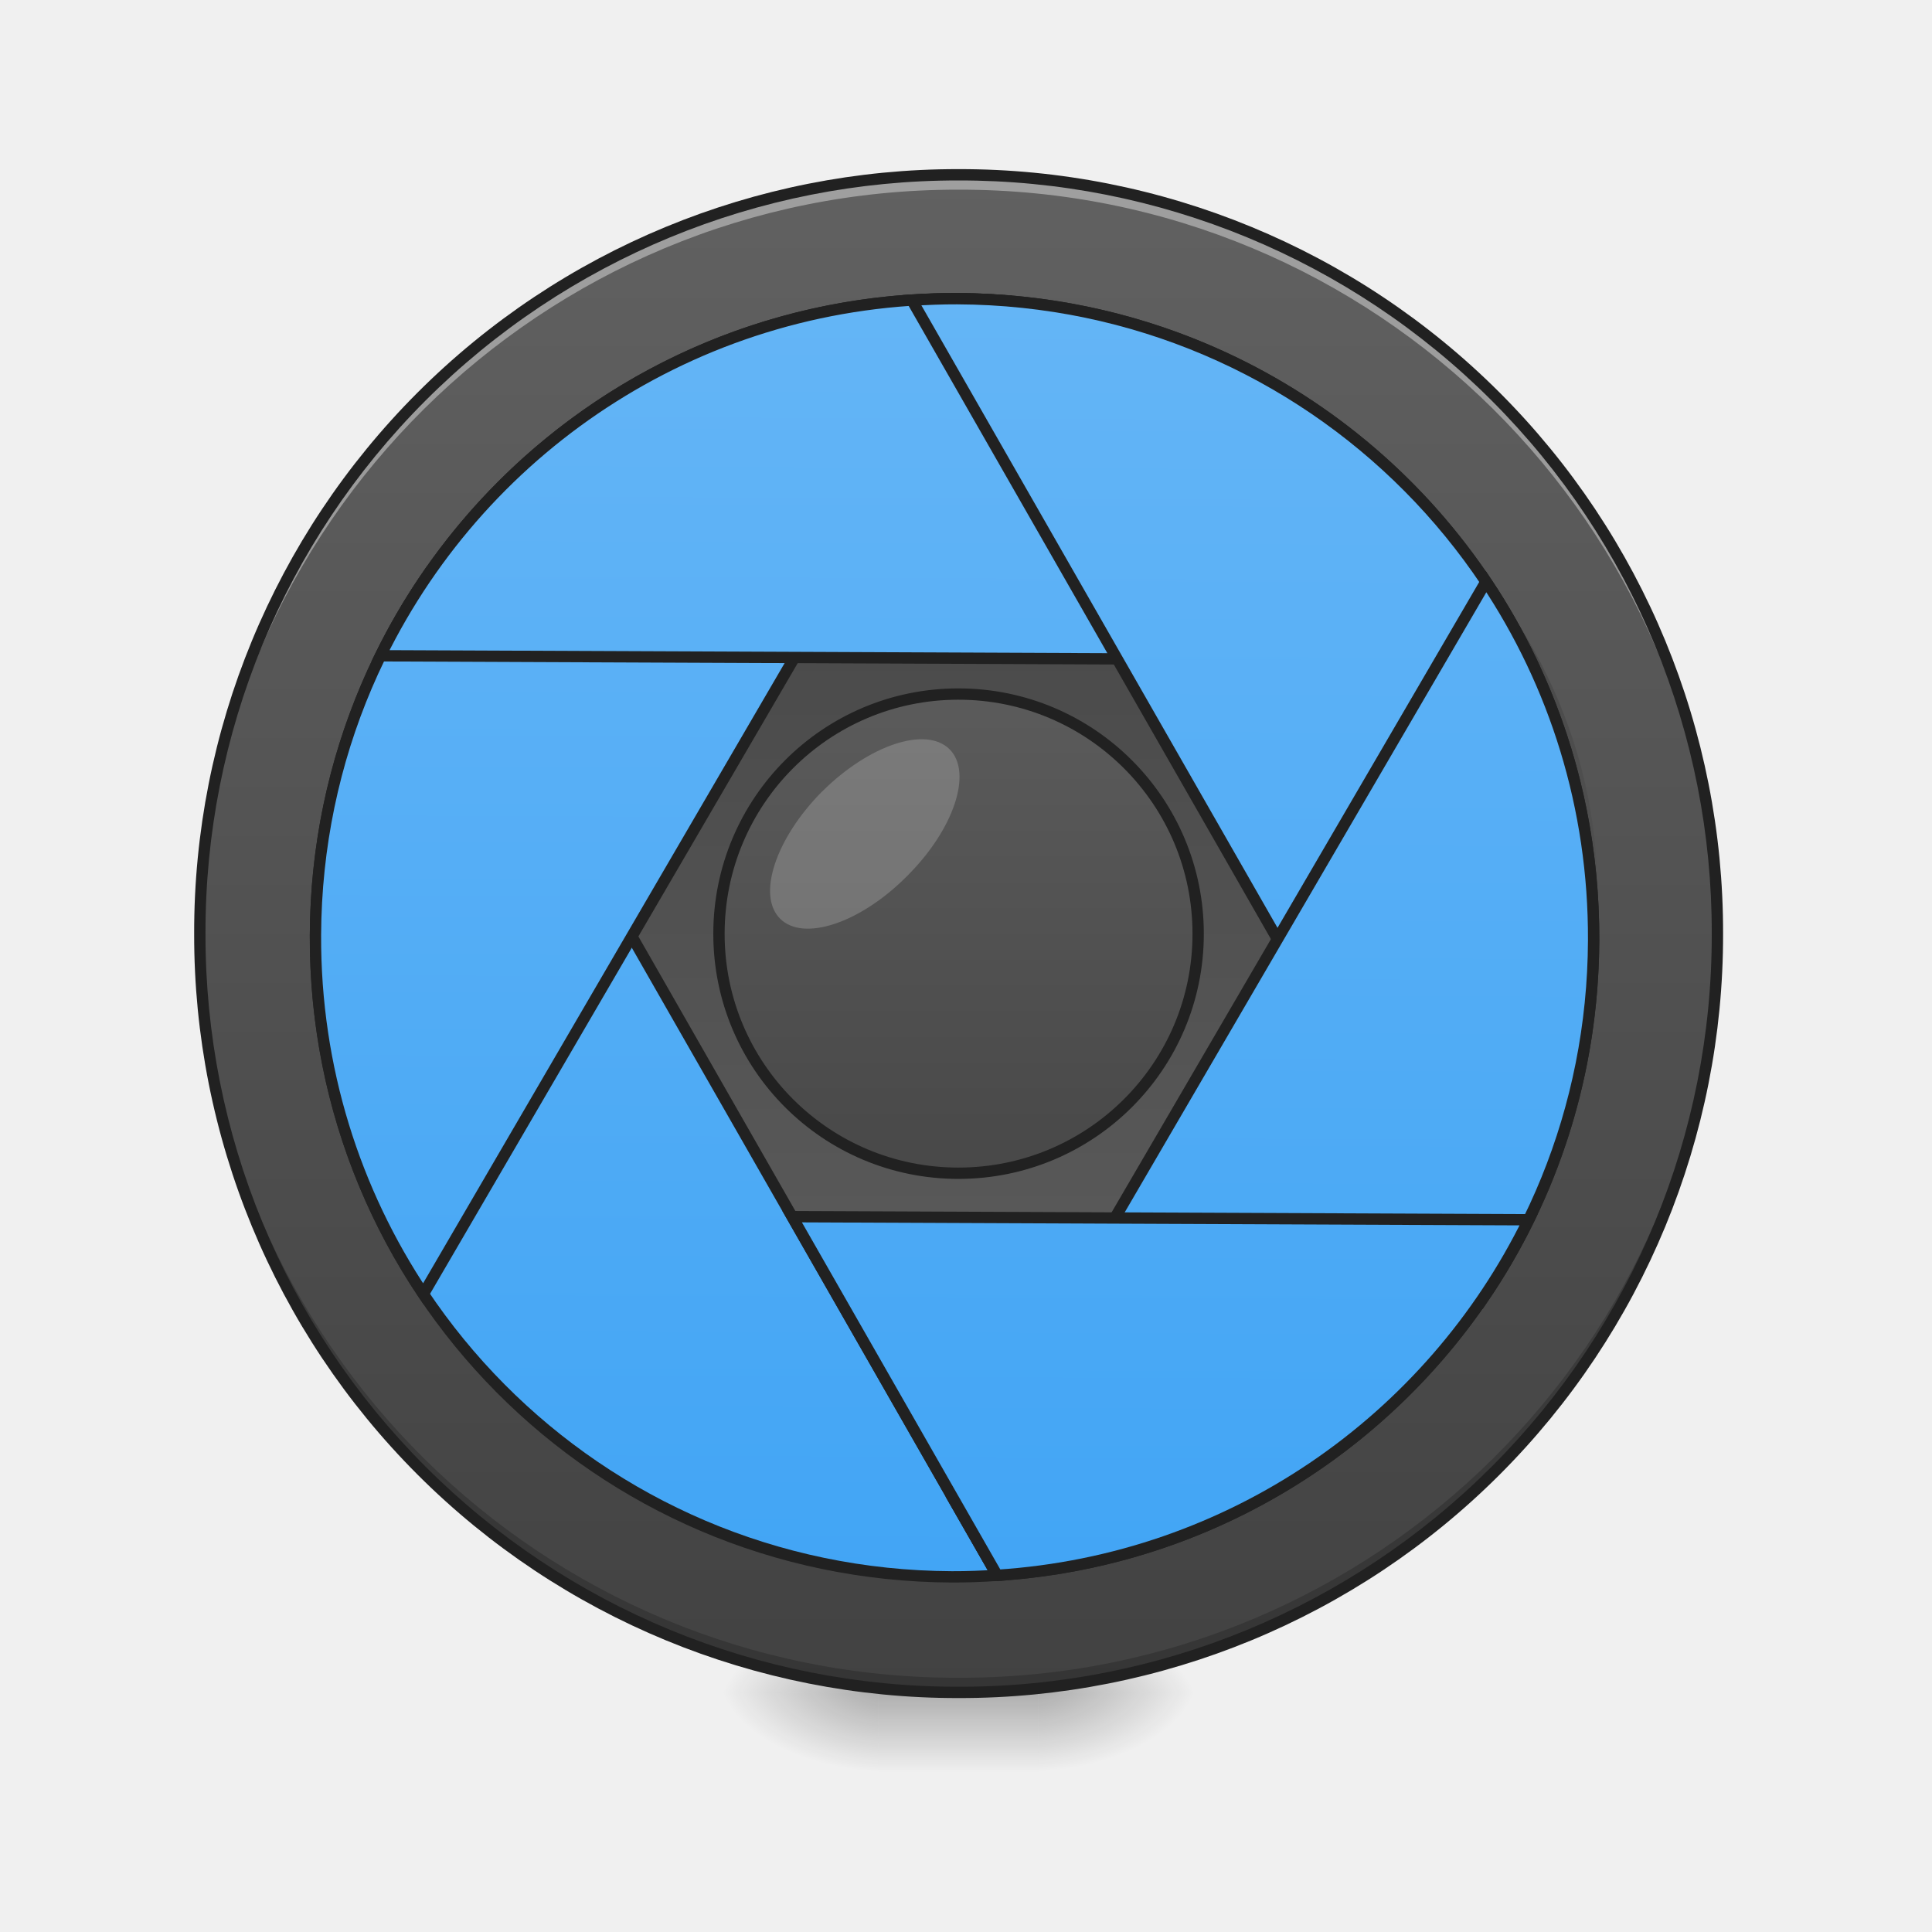
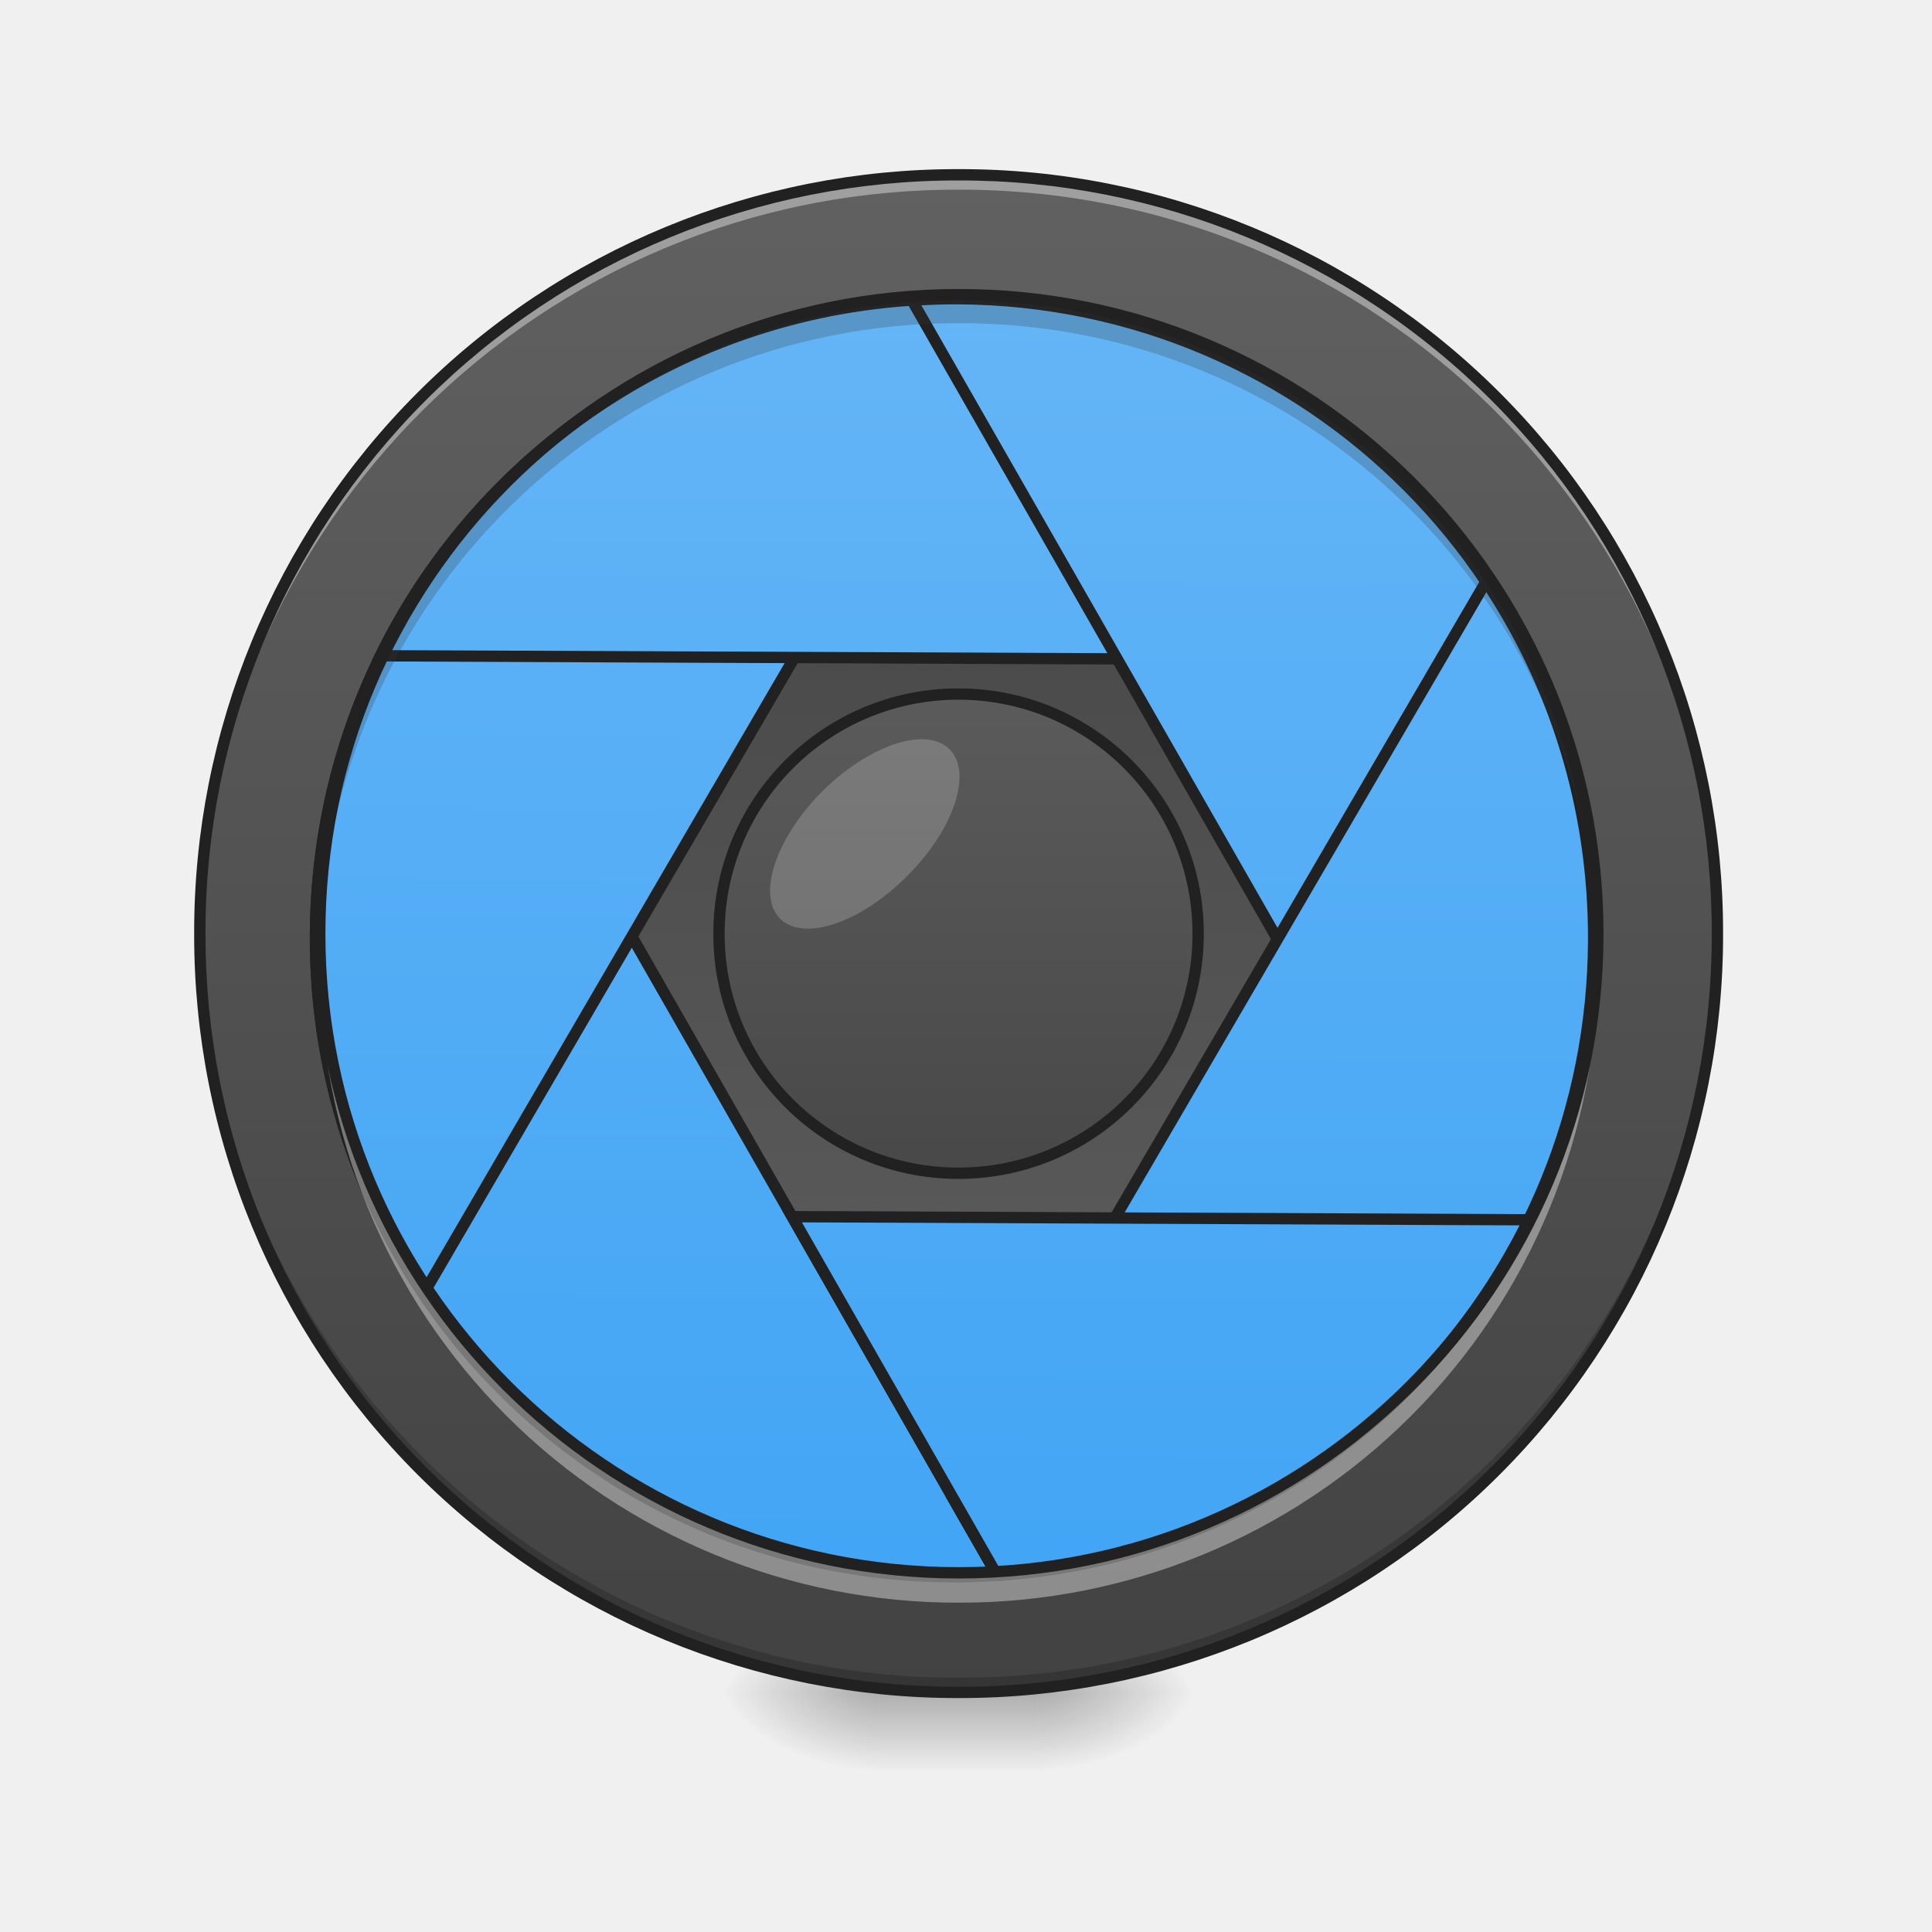
<svg xmlns="http://www.w3.org/2000/svg" width="22pt" height="22pt" viewBox="0 0 22 22">
  <defs>
    <radialGradient id="a" gradientUnits="userSpaceOnUse" cx="450.909" cy="189.579" fx="450.909" fy="189.579" r="21.167" gradientTransform="matrix(0 -.05372 -.09669 0 29.927 43.722)">
      <stop offset="0" stop-opacity=".314" />
      <stop offset=".222" stop-opacity=".275" />
      <stop offset="1" stop-opacity="0" />
    </radialGradient>
    <radialGradient id="b" gradientUnits="userSpaceOnUse" cx="450.909" cy="189.579" fx="450.909" fy="189.579" r="21.167" gradientTransform="matrix(0 .05372 .09669 0 -8.097 -5.175)">
      <stop offset="0" stop-opacity=".314" />
      <stop offset=".222" stop-opacity=".275" />
      <stop offset="1" stop-opacity="0" />
    </radialGradient>
    <radialGradient id="c" gradientUnits="userSpaceOnUse" cx="450.909" cy="189.579" fx="450.909" fy="189.579" r="21.167" gradientTransform="matrix(0 -.05372 .09669 0 -8.097 43.722)">
      <stop offset="0" stop-opacity=".314" />
      <stop offset=".222" stop-opacity=".275" />
      <stop offset="1" stop-opacity="0" />
    </radialGradient>
    <radialGradient id="d" gradientUnits="userSpaceOnUse" cx="450.909" cy="189.579" fx="450.909" fy="189.579" r="21.167" gradientTransform="matrix(0 .05372 -.09669 0 29.927 -5.175)">
      <stop offset="0" stop-opacity=".314" />
      <stop offset=".222" stop-opacity=".275" />
      <stop offset="1" stop-opacity="0" />
    </radialGradient>
    <linearGradient id="e" gradientUnits="userSpaceOnUse" x1="255.323" y1="233.5" x2="255.323" y2="254.667" gradientTransform="matrix(.00919 0 0 .04297 8.57 9.24)">
      <stop offset="0" stop-opacity=".275" />
      <stop offset="1" stop-opacity="0" />
    </linearGradient>
    <linearGradient id="f" gradientUnits="userSpaceOnUse" x1="254" y1="-168.667" x2="254" y2="233.5" gradientTransform="matrix(.04297 0 0 .04297 0 9.24)">
      <stop offset="0" stop-color="#616161" />
      <stop offset="1" stop-color="#424242" />
    </linearGradient>
    <linearGradient id="g" gradientUnits="userSpaceOnUse" x1="254" y1="-31.083" x2="254" y2="95.917" gradientTransform="matrix(.12176 0 0 -.12176 -20.011 14.58)">
      <stop offset="0" stop-color="#616161" />
      <stop offset="1" stop-color="#424242" />
    </linearGradient>
    <linearGradient id="h" gradientUnits="userSpaceOnUse" x1="254" y1="-136.917" x2="254" y2="201.75" gradientTransform="matrix(3.77953 0 0 3.77953 0 812.598)">
      <stop offset="0" stop-color="#64b5f6" />
      <stop offset="1" stop-color="#42a5f5" />
    </linearGradient>
    <linearGradient id="i" gradientUnits="userSpaceOnUse" x1="254" y1="-136.917" x2="254" y2="201.75" gradientTransform="matrix(3.77953 0 0 3.77953 0 812.598)">
      <stop offset="0" stop-color="#64b5f6" />
      <stop offset="1" stop-color="#42a5f5" />
    </linearGradient>
    <linearGradient id="j" gradientUnits="userSpaceOnUse" x1="254" y1="-136.917" x2="254" y2="201.75" gradientTransform="matrix(3.77953 0 0 3.77953 0 812.598)">
      <stop offset="0" stop-color="#64b5f6" />
      <stop offset="1" stop-color="#42a5f5" />
    </linearGradient>
    <linearGradient id="k" gradientUnits="userSpaceOnUse" x1="254" y1="-136.917" x2="254" y2="201.75" gradientTransform="matrix(3.77953 0 0 3.77953 0 812.598)">
      <stop offset="0" stop-color="#64b5f6" />
      <stop offset="1" stop-color="#42a5f5" />
    </linearGradient>
    <linearGradient id="l" gradientUnits="userSpaceOnUse" x1="254" y1="-136.917" x2="254" y2="201.75" gradientTransform="matrix(3.77953 0 0 3.77953 0 812.598)">
      <stop offset="0" stop-color="#64b5f6" />
      <stop offset="1" stop-color="#42a5f5" />
    </linearGradient>
    <linearGradient id="m" gradientUnits="userSpaceOnUse" x1="254" y1="-136.917" x2="254" y2="201.75" gradientTransform="matrix(3.77953 0 0 3.77953 0 812.598)">
      <stop offset="0" stop-color="#64b5f6" />
      <stop offset="1" stop-color="#42a5f5" />
    </linearGradient>
    <linearGradient id="n" gradientUnits="userSpaceOnUse" x1="254" y1="-73.417" x2="254" y2="138.25">
      <stop offset="0" stop-color="#616161" />
      <stop offset="1" stop-color="#424242" />
    </linearGradient>
  </defs>
  <path d="M11.824 19.273h1.82v-.91h-1.82zm0 0" fill="url(#a)" />
  <path d="M10.004 19.273H8.188v.91h1.816zm0 0" fill="url(#b)" />
  <path d="M10.004 19.273H8.188v-.91h1.816zm0 0" fill="url(#c)" />
  <path d="M11.824 19.273h1.82v.91h-1.82zm0 0" fill="url(#d)" />
  <path d="M10.004 19.047h1.82v1.137h-1.82zm0 0" fill="url(#e)" />
  <path d="M10.914 1.992a8.639 8.639 0 0 1 8.64 8.64 8.641 8.641 0 1 1-8.64-8.64zm0 0" fill="url(#f)" />
  <path d="M10.914 17c4.02 0 7.277-2.852 7.277-6.367v-.457c0-3.516-3.257-6.367-7.277-6.367S3.637 6.66 3.637 10.176v.457c0 3.515 3.258 6.367 7.277 6.367zm0 0" fill="url(#g)" />
  <path d="M10.914 19.273a8.624 8.624 0 0 1-8.64-8.64v-.086a8.624 8.624 0 0 0 8.64 8.558 8.62 8.62 0 0 0 8.64-8.558v.086a8.621 8.621 0 0 1-8.64 8.64zm0 0" fill-opacity=".196" />
  <path d="M10.914 1.992a8.621 8.621 0 0 0-8.64 8.64v.087a8.624 8.624 0 0 1 8.64-8.559 8.62 8.62 0 0 1 8.64 8.559v-.086c0-4.79-3.85-8.64-8.64-8.64zm0 0" fill="#fff" fill-opacity=".392" />
  <path d="M429.45 576.151c-69.055 102.381-109.595 225.72-109.595 359.021 0 354.555 285.499 640.053 640.053 640.053 15.46 0 30.577-.687 45.35-1.717zm0 0" transform="rotate(.24) scale(.01137)" fill="url(#h)" stroke-width="11.339" stroke-linecap="round" stroke="#212121" />
  <path d="M959.908 295.119c-354.554 0-640.053 285.498-640.053 640.053 0 133.302 40.54 256.64 109.596 359.02l575.807-997.356c-14.773-1.03-29.89-1.717-45.35-1.717zm0 0" transform="rotate(.24) scale(.01137)" fill="url(#i)" stroke-width="11.339" stroke-linecap="round" stroke="#212121" />
  <path d="M959.908 295.119c-253.89 0-472.395 146.356-576.15 360.051H1536.06C1432.648 441.475 1214.143 295.12 959.908 295.12zm0 0" transform="rotate(.24) scale(.01137)" fill="url(#j)" stroke-width="11.339" stroke-linecap="round" stroke="#212121" />
  <path d="M959.908 295.119c-15.116 0-30.233.687-45.35 1.717l576.152 997.357c69.055-102.381 109.252-225.72 109.252-359.021 0-354.555-285.5-640.053-640.054-640.053zm0 0" transform="rotate(.24) scale(.01137)" fill="url(#k)" stroke-width="11.339" stroke-linecap="round" stroke="#212121" />
  <path d="M1490.71 576.151l-530.802 919.025 45.35 78.332c333.254-23.019 594.704-298.898 594.704-638.336 0-133.302-40.197-256.64-109.252-359.02zm0 0" transform="rotate(.24) scale(.01137)" fill="url(#l)" stroke-width="11.339" stroke-linecap="round" stroke="#212121" />
  <path d="M798.435 1215.174l206.823 358.334c234.652-16.148 433.574-157.695 530.802-358.334zm0 0" transform="rotate(.24) scale(.01137)" fill="url(#m)" stroke-width="11.339" stroke-linecap="round" stroke="#212121" />
  <path d="M253.976-31.108c35.087 0 63.54 28.451 63.54 63.539 0 35.087-28.453 63.448-63.54 63.448-35.088 0-63.449-28.36-63.449-63.448s28.361-63.54 63.449-63.54zm0 0" transform="matrix(.04297 0 0 .04297 0 9.24)" fill="url(#n)" stroke-width="3" stroke-linecap="round" stroke-linejoin="round" stroke="#212121" />
  <path d="M10.914 1.926a8.686 8.686 0 0 0-8.703 8.707 8.686 8.686 0 0 0 8.703 8.703 8.686 8.686 0 0 0 8.707-8.703 8.687 8.687 0 0 0-8.707-8.707zm0 .129a8.557 8.557 0 0 1 8.578 8.578 8.556 8.556 0 0 1-8.578 8.574 8.556 8.556 0 0 1-8.574-8.574 8.556 8.556 0 0 1 8.574-8.578zm0 0" fill="#212121" />
  <path d="M9.363 9.012c.535-.532 1.184-.746 1.45-.48.265.265.05.913-.485 1.445-.531.535-1.18.75-1.445.484-.266-.266-.051-.914.48-1.45zm0 0" fill="#fff" fill-opacity=".196" />
+   <path d="M10.918 3.355a7.262 7.262 0 0 0-7.277 7.278v.164a7.264 7.264 0 0 1 7.277-7.117 7.26 7.26 0 0 1 7.273 7.117c0-.055.004-.11.004-.164a7.262 7.262 0 0 0-7.277-7.278zm0 0" fill="#353535" fill-opacity=".235" />
+   <path d="M10.918 18.25a7.262 7.262 0 0 1-7.277-7.277v-.164a7.264 7.264 0 0 0 7.277 7.117 7.26 7.26 0 0 0 7.273-7.117c0 .054.004.109.004.164a7.262 7.262 0 0 1-7.277 7.277zm0 0" fill="#fff" fill-opacity=".392" />
+   <path d="M10.918 3.355a7.277 7.277 0 0 1 7.277 7.278 7.277 7.277 0 0 1-7.277 7.277 7.277 7.277 0 0 1-7.277-7.277 7.277 7.277 0 0 1 7.277-7.278zm0 0" fill="none" stroke-width=".129" stroke-linecap="round" stroke="#212121" />
</svg>
